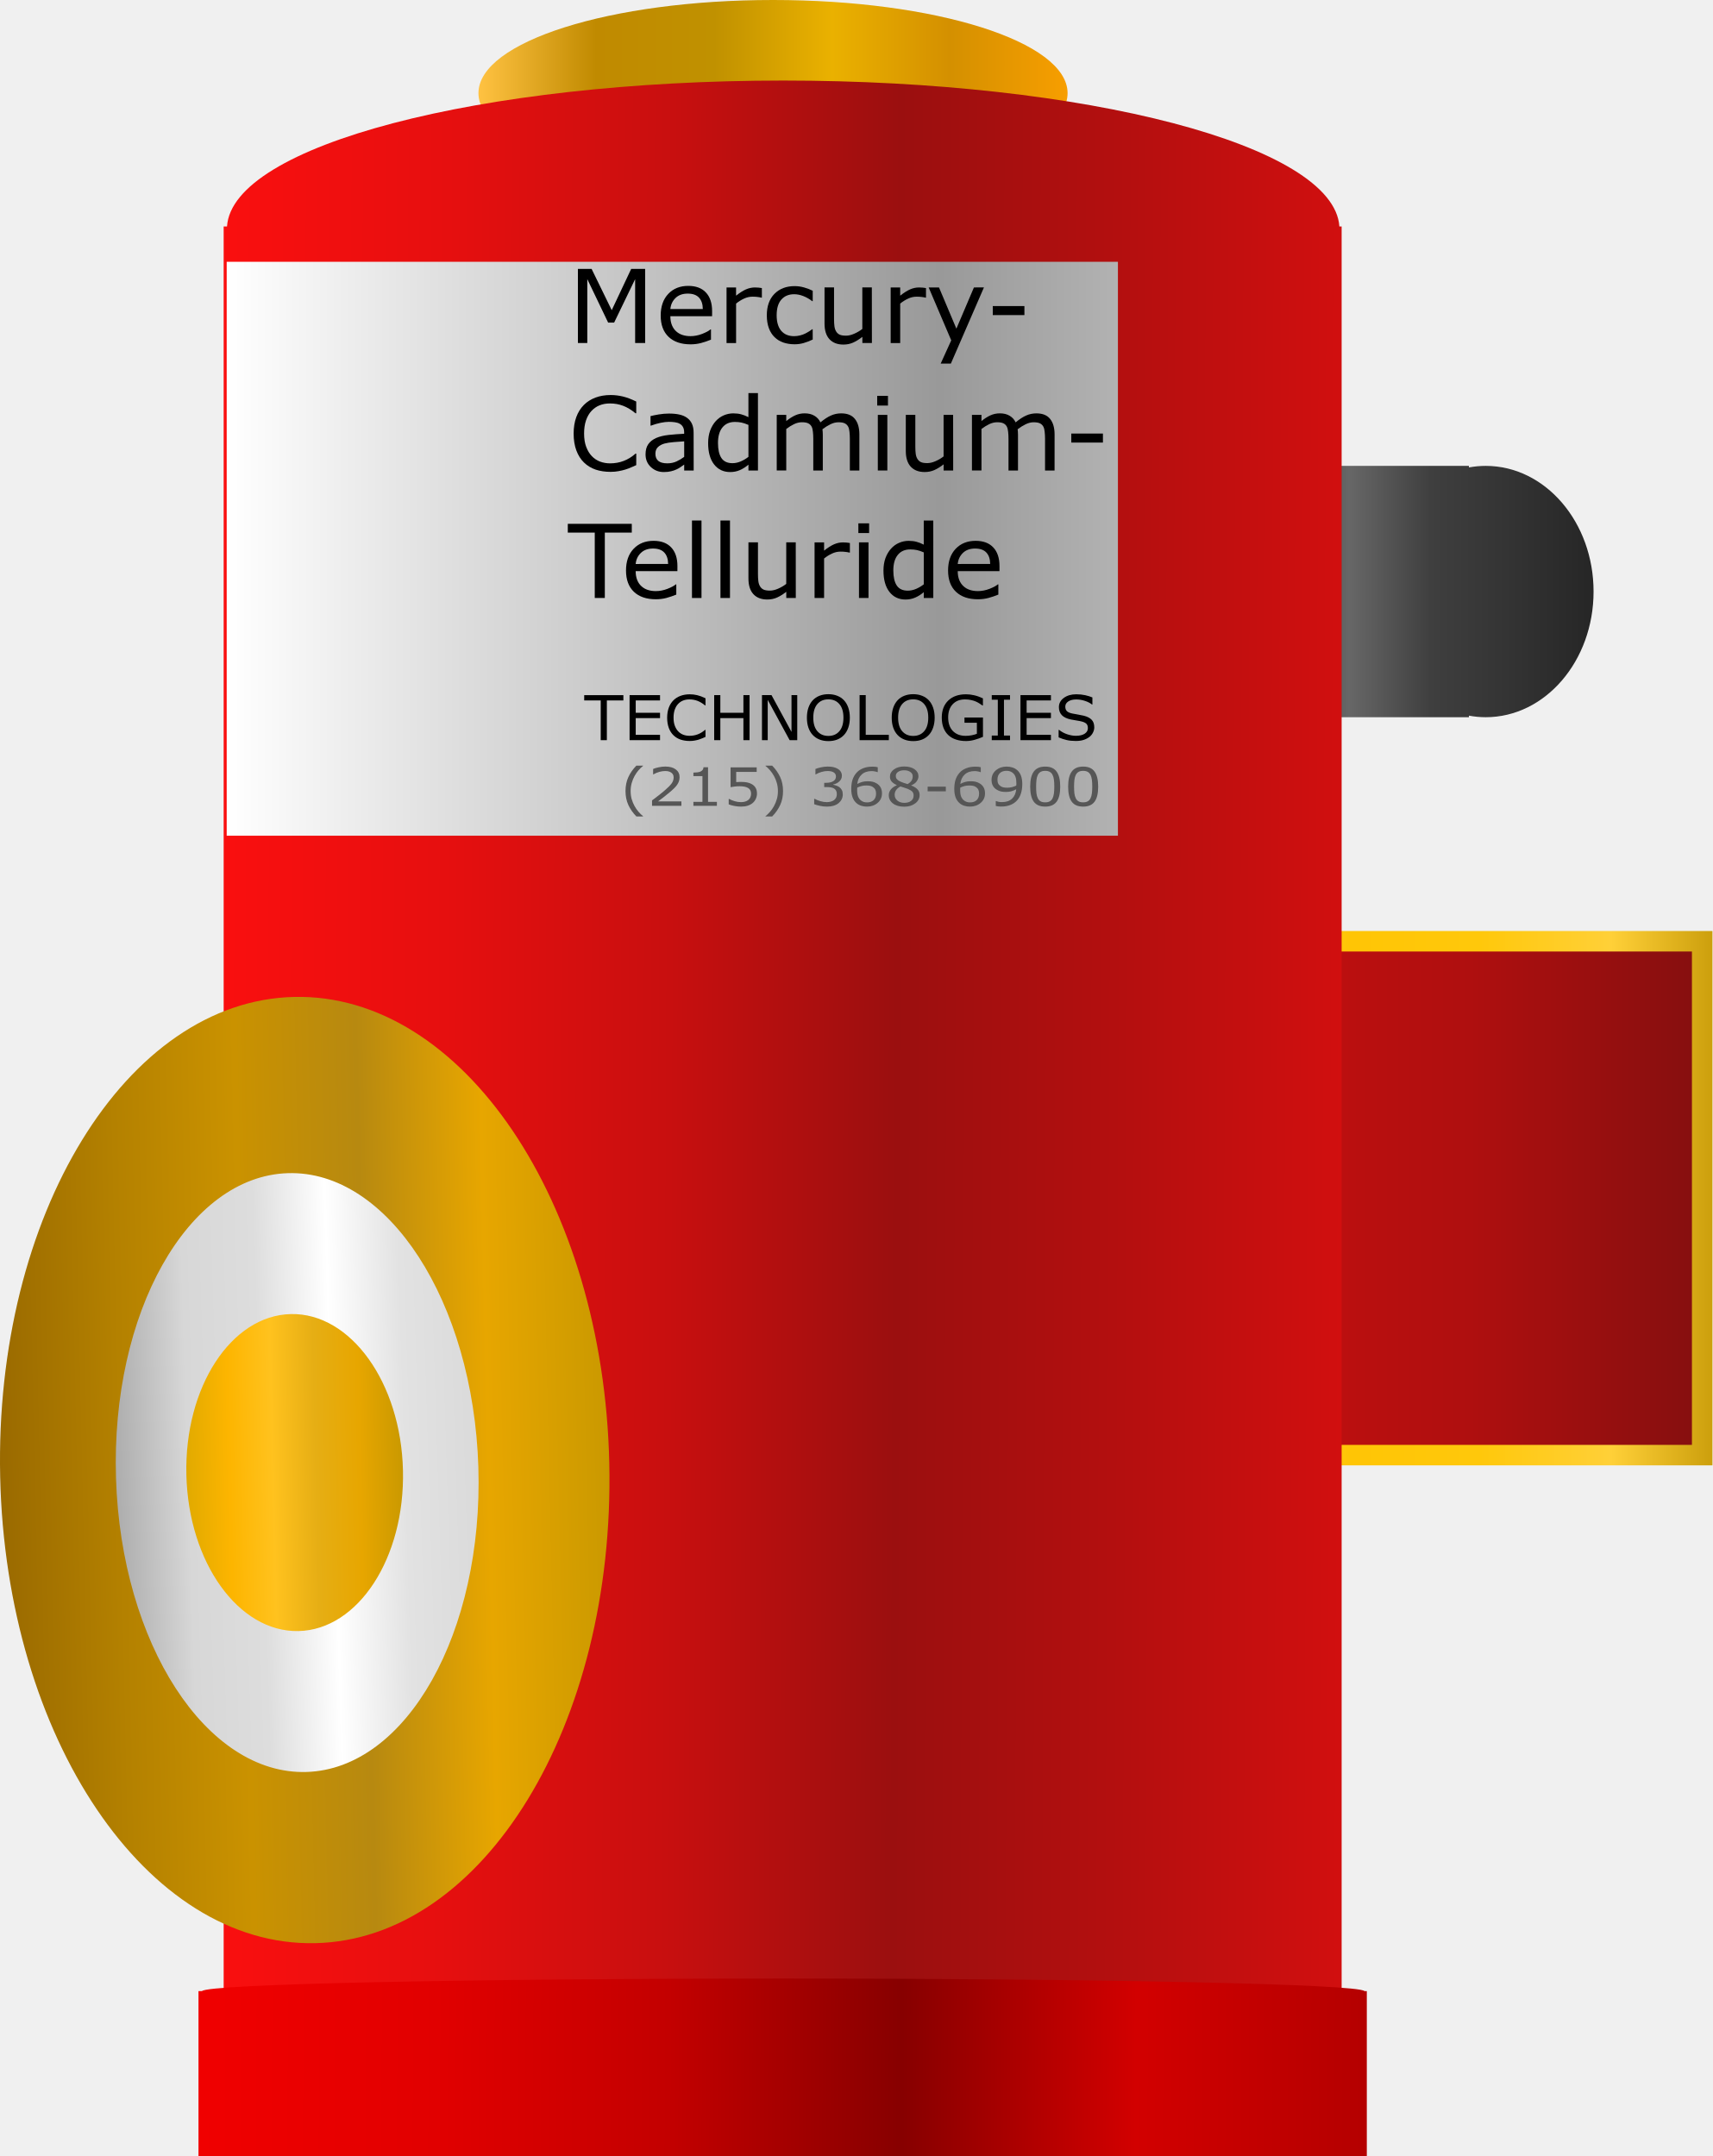
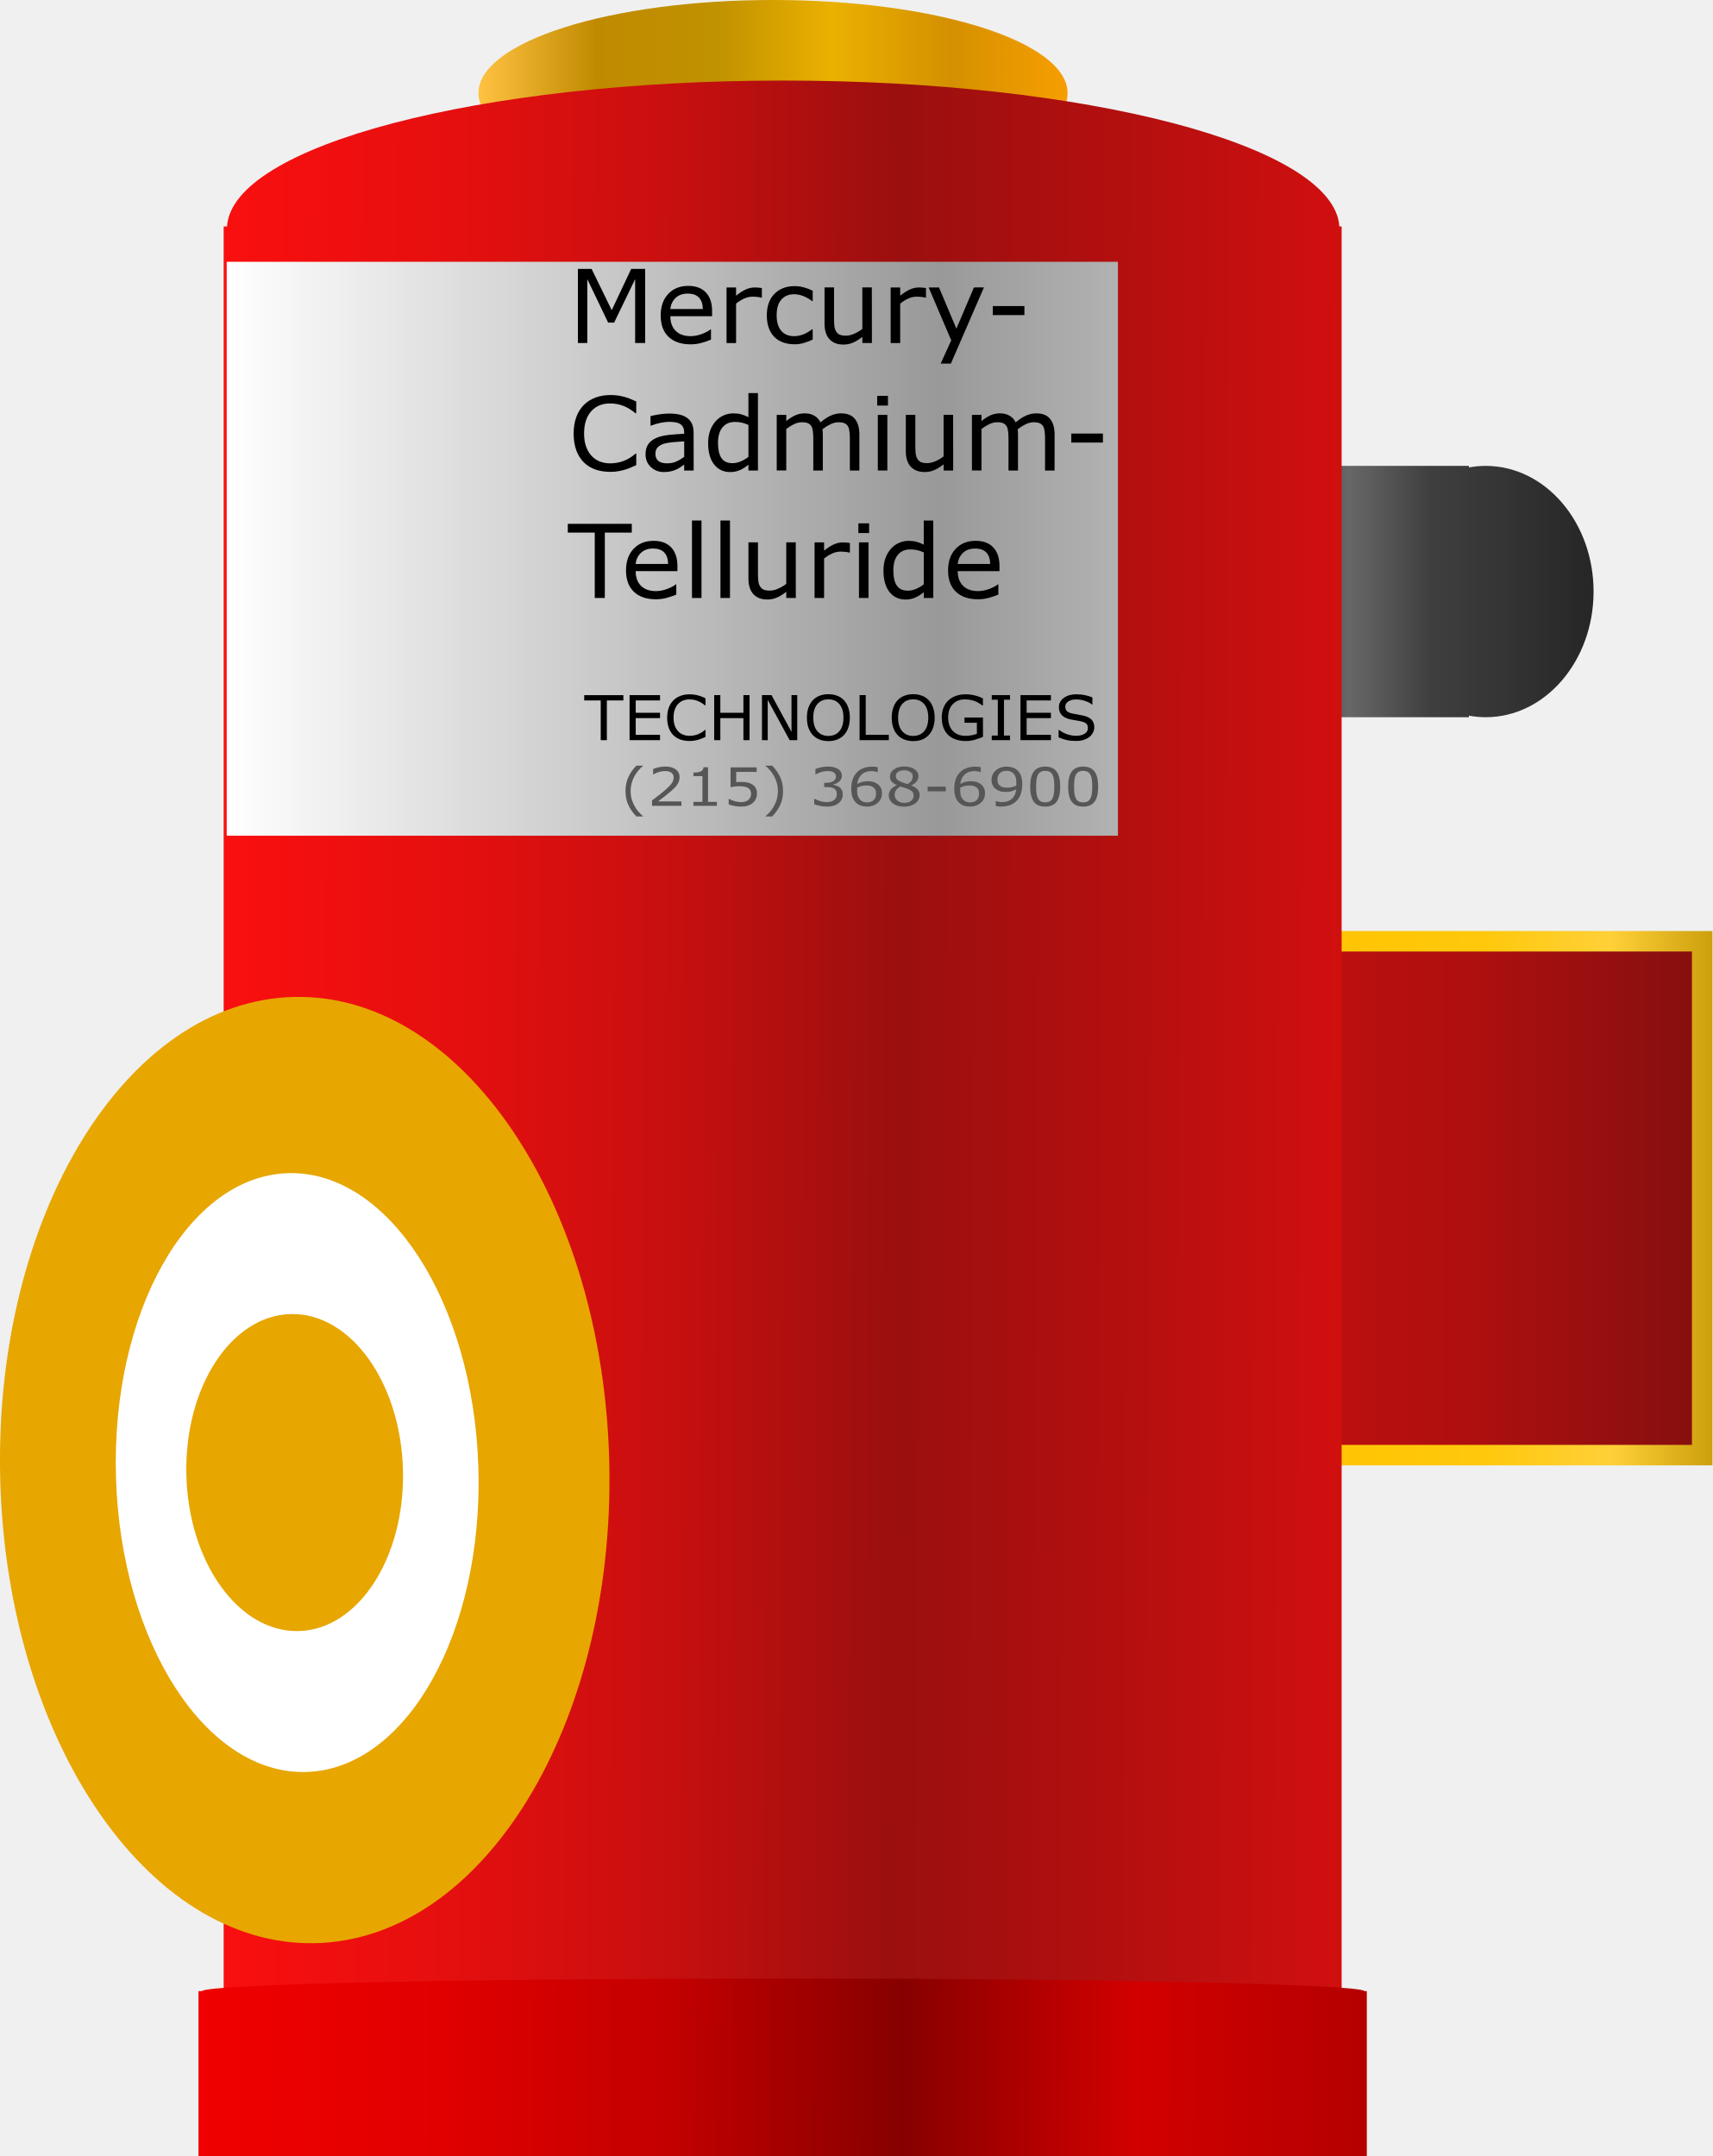
<svg xmlns="http://www.w3.org/2000/svg" xmlns:xlink="http://www.w3.org/1999/xlink" width="238.24" height="300" viewBox="0 0 238.24 300" version="1.1" id="svg4953">
  <defs id="defs4950">
    <linearGradient id="linearGradient51871">
      <stop style="stop-color:#000000;stop-opacity:1;" offset="0" id="stop51867" />
      <stop style="stop-color:#676767;stop-opacity:1;" offset="0.4" id="stop51875" />
      <stop style="stop-color:#3f3f3f;stop-opacity:1;" offset="0.6" id="stop51877" />
      <stop style="stop-color:#333333;stop-opacity:1;" offset="0.8" id="stop51879" />
      <stop style="stop-color:#262626;stop-opacity:1;" offset="1" id="stop51869" />
    </linearGradient>
    <linearGradient id="linearGradient48050">
      <stop style="stop-color:#fac000;stop-opacity:1;" offset="0" id="stop48046" />
      <stop style="stop-color:#ffd645;stop-opacity:1;" offset="0.2" id="stop48054" />
      <stop style="stop-color:#ffc505;stop-opacity:1;" offset="0.4" id="stop48056" />
      <stop style="stop-color:#ffc80b;stop-opacity:1;" offset="0.6" id="stop48058" />
      <stop style="stop-color:#ffd038;stop-opacity:1;" offset="0.8" id="stop48060" />
      <stop style="stop-color:#bd9100;stop-opacity:1;" offset="1" id="stop48048" />
    </linearGradient>
    <linearGradient id="linearGradient10014">
      <stop style="stop-color:#ffc242;stop-opacity:1;" offset="0" id="stop10010" />
      <stop style="stop-color:#c08a00;stop-opacity:1;" offset="0.2" id="stop10018" />
      <stop style="stop-color:#c09100;stop-opacity:1;" offset="0.4" id="stop10020" />
      <stop style="stop-color:#eab100;stop-opacity:1;" offset="0.6" id="stop10022" />
      <stop style="stop-color:#d49000;stop-opacity:1;" offset="0.8" id="stop10024" />
      <stop style="stop-color:#f79e00;stop-opacity:1;" offset="1" id="stop10012" />
-     </linearGradient>
-     <linearGradient id="linearGradient17339">
-       <stop style="stop-color:#9a6a00;stop-opacity:1;" offset="0" id="stop17335" />
-       <stop style="stop-color:#b48100;stop-opacity:1;" offset="0.2" id="stop17343" />
-       <stop style="stop-color:#ca9200;stop-opacity:1;" offset="0.4" id="stop17345" />
-       <stop style="stop-color:#b78910;stop-opacity:1;" offset="0.6" id="stop17347" />
-       <stop style="stop-color:#e7a600;stop-opacity:1;" offset="0.802" id="stop17349" />
-       <stop style="stop-color:#ca9900;stop-opacity:1;" offset="1" id="stop17337" />
-     </linearGradient>
-     <linearGradient id="linearGradient23891">
-       <stop style="stop-color:#adadad;stop-opacity:1;" offset="0" id="stop23887" />
-       <stop style="stop-color:#d7d7d7;stop-opacity:1;" offset="0.2" id="stop23895" />
-       <stop style="stop-color:#dddddd;stop-opacity:1;" offset="0.4" id="stop23897" />
-       <stop style="stop-color:#ffffff;stop-opacity:1;" offset="0.6" id="stop23899" />
-       <stop style="stop-color:#e2e2e2;stop-opacity:1;" offset="0.8" id="stop23901" />
-       <stop style="stop-color:#dadada;stop-opacity:1;" offset="1" id="stop23889" />
-     </linearGradient>
-     <linearGradient id="linearGradient26823">
-       <stop style="stop-color:#e1aa00;stop-opacity:1;" offset="0" id="stop26811" />
-       <stop style="stop-color:#fdb500;stop-opacity:1;" offset="0.2" id="stop26813" />
-       <stop style="stop-color:#ffc21e;stop-opacity:1;" offset="0.4" id="stop26815" />
-       <stop style="stop-color:#e6ae14;stop-opacity:1;" offset="0.6" id="stop26817" />
-       <stop style="stop-color:#e7a600;stop-opacity:1;" offset="0.802" id="stop26819" />
-       <stop style="stop-color:#ca9900;stop-opacity:1;" offset="1" id="stop26821" />
    </linearGradient>
    <linearGradient xlink:href="#linearGradient30571" id="linearGradient30573" x1="37.801" y1="38.577" x2="83.627" y2="38.577" gradientUnits="userSpaceOnUse" gradientTransform="matrix(2.705673,0,0,2.705673,-39.858,-28.02086)" />
    <linearGradient id="linearGradient30571">
      <stop style="stop-color:#ffffff;stop-opacity:1;" offset="0" id="stop30567" />
      <stop style="stop-color:#e5e5e5;stop-opacity:1;" offset="0.201" id="stop30575" />
      <stop style="stop-color:#cccccc;stop-opacity:1;" offset="0.4" id="stop30577" />
      <stop style="stop-color:#b2b2b2;stop-opacity:1;" offset="0.6" id="stop30579" />
      <stop style="stop-color:#999999;stop-opacity:1;" offset="0.8" id="stop30581" />
      <stop style="stop-color:#b2b2b2;stop-opacity:1;" offset="1" id="stop30569" />
    </linearGradient>
    <rect x="194.732" y="140.911" width="116.448" height="40.121" id="rect35313" />
    <rect x="168.311" y="138.954" width="120.362" height="45.013" id="rect41333" />
    <linearGradient xlink:href="#linearGradient51871" id="linearGradient51873-5" x1="87.133" y1="40.778" x2="108.084" y2="40.778" gradientUnits="userSpaceOnUse" gradientTransform="matrix(2.705673,0,0,2.705673,-39.85801,-28.02087)" />
    <linearGradient xlink:href="#linearGradient68939" id="linearGradient47287-8" x1="84.663" y1="71.977" x2="113.143" y2="71.977" gradientUnits="userSpaceOnUse" gradientTransform="matrix(2.705673,0,0,2.705673,-39.85801,-28.02087)" />
    <linearGradient id="linearGradient68939">
      <stop style="stop-color:#eb0f0f;stop-opacity:1;" offset="0" id="stop68927" />
      <stop style="stop-color:#c80f0f;stop-opacity:1;" offset="0.2" id="stop68929" />
      <stop style="stop-color:#b90f0f;stop-opacity:1;" offset="0.4" id="stop68931" />
      <stop style="stop-color:#af0f0f;stop-opacity:1;" offset="0.6" id="stop68933" />
      <stop style="stop-color:#9b0f0f;stop-opacity:1;" offset="0.8" id="stop68935" />
      <stop style="stop-color:#870f0f;stop-opacity:1;" offset="1" id="stop68937" />
    </linearGradient>
    <linearGradient xlink:href="#linearGradient48050" id="linearGradient48052-0" x1="82.088" y1="71.977" x2="115.718" y2="71.977" gradientUnits="userSpaceOnUse" gradientTransform="matrix(2.705673,0,0,2.705673,-39.85801,-28.02087)" />
    <linearGradient xlink:href="#linearGradient10014" id="linearGradient10016-7" x1="50.746" y1="15.146" x2="81.038" y2="15.146" gradientUnits="userSpaceOnUse" gradientTransform="matrix(2.705673,0,0,2.705673,-39.85801,-28.02087)" />
    <linearGradient xlink:href="#linearGradient65784" id="linearGradient5174-5" x1="37.283" y1="64.209" x2="95.537" y2="64.468" gradientUnits="userSpaceOnUse" gradientTransform="matrix(2.705673,0,0,2.705673,-39.85801,-28.02087)" />
    <linearGradient id="linearGradient65784">
      <stop style="stop-color:#fa0f0f;stop-opacity:1;" offset="0" id="stop65772" />
      <stop style="stop-color:#e60f0f;stop-opacity:1;" offset="0.201" id="stop65774" />
      <stop style="stop-color:#c80f0f;stop-opacity:1;" offset="0.4" id="stop65776" />
      <stop style="stop-color:#9b0f0f;stop-opacity:1;" offset="0.6" id="stop65778" />
      <stop style="stop-color:#b40f0f;stop-opacity:1;" offset="0.8" id="stop65780" />
      <stop style="stop-color:#d20f0f;stop-opacity:1;" offset="1" id="stop65782" />
    </linearGradient>
    <linearGradient xlink:href="#linearGradient67250" id="linearGradient7094-6" x1="36.506" y1="116.509" x2="96.573" y2="116.768" gradientUnits="userSpaceOnUse" gradientTransform="matrix(2.705673,0,0,2.705673,-39.85801,-28.02087)" />
    <linearGradient id="linearGradient67250">
      <stop style="stop-color:#f00000;stop-opacity:1;" offset="0" id="stop67238" />
      <stop style="stop-color:#e10000;stop-opacity:1;" offset="0.201" id="stop67240" />
      <stop style="stop-color:#c30000;stop-opacity:1;" offset="0.4" id="stop67242" />
      <stop style="stop-color:#870000;stop-opacity:1;" offset="0.6" id="stop67244" />
      <stop style="stop-color:#d20000;stop-opacity:1;" offset="0.8" id="stop67246" />
      <stop style="stop-color:#b40000;stop-opacity:1;" offset="1" id="stop67248" />
    </linearGradient>
-     <linearGradient xlink:href="#linearGradient17339" id="linearGradient17341-0" x1="24.228" y1="86.866" x2="55.556" y2="86.866" gradientUnits="userSpaceOnUse" gradientTransform="matrix(2.705673,0,0,2.705673,-39.22502,-28.9003)" />
-     <linearGradient xlink:href="#linearGradient23891" id="linearGradient23893-4" x1="29.39" y1="87.342" x2="48.031" y2="87.342" gradientUnits="userSpaceOnUse" gradientTransform="matrix(2.705673,0,0,2.705673,-38.9614,-29.25472)" />
-     <linearGradient xlink:href="#linearGradient26823" id="linearGradient26083-8" gradientUnits="userSpaceOnUse" x1="24.228" y1="86.866" x2="55.556" y2="86.866" gradientTransform="matrix(0.962103,0,0,0.906456,28.6388,127.6238)" />
  </defs>
  <g id="mtc" transform="translate(-30.87984)">
    <path id="rect49618-1" style="fill:url(#linearGradient51873-5);fill-opacity:1;stroke:none;stroke-width:6.723;stroke-linecap:square;stroke-dasharray:none;stroke-opacity:1;paint-order:markers stroke fill" d="m 195.895,64.825 v 34.973 h 39.349 v -0.217 a 15.006,17.486 0 0 0 2.333,0.217 15.006,17.486 0 0 0 15.006,-17.486 15.006,17.486 0 0 0 -15.006,-17.486 15.006,17.486 0 0 0 -2.333,0.215 v -0.215 z" />
    <rect style="fill:url(#linearGradient47287-8);fill-opacity:1;stroke:url(#linearGradient48052-0);stroke-width:5.701;stroke-linecap:square;stroke-dasharray:none;stroke-opacity:1;paint-order:markers stroke fill" id="rect44375-2" width="77.057" height="68.651" x="189.213" y="132.399" />
    <ellipse style="fill:url(#linearGradient10016-7);fill-opacity:1;stroke-width:13.785;stroke-linecap:square;paint-order:markers stroke fill" id="path9282-8" cx="138.425" cy="12.96" rx="40.981" ry="12.96" />
    <path id="rect4995-9" style="fill:url(#linearGradient5174-5);fill-opacity:1;stroke-width:19.155;stroke-linecap:square;paint-order:markers stroke fill" d="M 139.825,11.208 A 77.408,20.665 0 0 0 62.463,31.51 h -0.466 V 297.898 H 217.534 V 31.51 h -0.315 A 77.408,20.665 0 0 0 139.825,11.208 Z" />
    <path id="path5000-7" style="fill:url(#linearGradient7094-6);fill-opacity:1;stroke-width:5.747;stroke-linecap:square;paint-order:markers stroke fill" d="m 139.828,275.305 a 80.894,1.78 0 0 0 -80.846,1.749 H 58.495 V 300 h 162.542 v -22.946 h -0.329 a 80.894,1.78 0 0 0 -80.88,-1.749 z" />
-     <ellipse style="fill:url(#linearGradient17341-0);fill-opacity:1;stroke-width:18.388;stroke-linecap:square;paint-order:markers stroke fill" id="path12977-7" cx="68.709" cy="206.131" rx="42.382" ry="65.849" transform="rotate(-1.27426)" />
-     <ellipse style="fill:url(#linearGradient23893-4);fill-opacity:1;stroke-width:22.659;stroke-linecap:square;paint-order:markers stroke fill" id="path21707-9" cx="65.776" cy="207.063" rx="25.219" ry="41.681" transform="rotate(-1.793703)" />
-     <ellipse style="fill:url(#linearGradient26083-8);fill-opacity:1;stroke-width:6.347;stroke-linecap:square;paint-order:markers stroke fill" id="ellipse26081-1" cx="67.019" cy="206.364" rx="15.07" ry="22.061" transform="matrix(0.9997805,-0.02095131,0.02360404,0.9997214,0,0)" />
+     <ellipse style="fill:#e7a600;fill-opacity:1;stroke-width:18.388;stroke-linecap:square;paint-order:markers stroke fill" id="path12977-7" cx="68.709" cy="206.131" rx="42.382" ry="65.849" transform="rotate(-1.27426)" />
+     <ellipse style="fill:#ffffff;fill-opacity:1;stroke-width:22.659;stroke-linecap:square;paint-order:markers stroke fill" id="path21707-9" cx="65.776" cy="207.063" rx="25.219" ry="41.681" transform="rotate(-1.793703)" />
+     <ellipse style="fill:#e7a600;fill-opacity:1;stroke-width:6.347;stroke-linecap:square;paint-order:markers stroke fill" id="ellipse26081-1" cx="67.019" cy="206.364" rx="15.07" ry="22.061" transform="matrix(0.9997805,-0.02095131,0.02360404,0.9997214,0,0)" />
    <rect style="fill:url(#linearGradient30573);fill-opacity:1;stroke-width:16.123;stroke-linecap:square;paint-order:markers stroke fill" id="rect28387" width="123.992" height="79.859" x="62.418" y="36.427" />
    <g aria-label="TECHNOLOGIES" transform="scale(1.013046,0.9871216)" id="text32821" style="font-size:8.732px;stroke-width:14.093;stroke-linecap:square;paint-order:markers stroke fill">
      <path d="m 116.092,98.736 h -2.268 v 5.598 h -0.844 v -5.598 h -2.268 v -0.75 h 5.381 z" id="path966" />
      <path d="m 121.127,104.334 h -4.183 v -6.349 h 4.183 v 0.75 h -3.339 v 1.74 h 3.339 v 0.75 h -3.339 v 2.358 h 3.339 z" id="path968" />
      <path d="m 127.37,103.874 q -0.235,0.102 -0.426,0.192 -0.188,0.089 -0.495,0.188 -0.26,0.081 -0.567,0.136 -0.303,0.06 -0.669,0.06 -0.691,0 -1.258,-0.192 -0.563,-0.196 -0.981,-0.61 -0.409,-0.405 -0.64,-1.028 -0.23,-0.627 -0.23,-1.454 0,-0.785 0.222,-1.403 0.222,-0.618 0.64,-1.045 0.405,-0.414 0.976,-0.631 0.576,-0.217 1.275,-0.217 0.512,0 1.019,0.124 0.512,0.124 1.134,0.435 v 1.002 h -0.064 q -0.524,-0.439 -1.04,-0.64 -0.516,-0.2 -1.104,-0.2 -0.482,0 -0.87,0.158 -0.384,0.153 -0.686,0.482 -0.294,0.32 -0.461,0.81 -0.162,0.486 -0.162,1.126 0,0.669 0.179,1.151 0.183,0.482 0.469,0.785 0.298,0.316 0.695,0.469 0.401,0.149 0.844,0.149 0.61,0 1.143,-0.209 0.533,-0.209 0.998,-0.627 h 0.06 z" id="path970" />
      <path d="m 133.42,104.334 h -0.844 v -3.108 h -3.168 v 3.108 h -0.844 v -6.349 h 0.844 v 2.49 h 3.168 v -2.49 h 0.844 z" id="path972" />
      <path d="m 139.97,104.334 h -1.045 l -3.01,-5.68 v 5.68 h -0.789 v -6.349 h 1.309 l 2.746,5.185 v -5.185 h 0.789 z" id="path974" />
      <path d="m 146.391,98.715 q 0.388,0.426 0.593,1.045 0.209,0.618 0.209,1.403 0,0.785 -0.213,1.407 -0.209,0.618 -0.588,1.032 -0.392,0.431 -0.93,0.648 -0.533,0.217 -1.219,0.217 -0.669,0 -1.219,-0.222 -0.546,-0.222 -0.93,-0.644 -0.384,-0.422 -0.593,-1.036 -0.205,-0.614 -0.205,-1.403 0,-0.776 0.205,-1.39 0.205,-0.618 0.597,-1.057 0.375,-0.418 0.93,-0.64 0.559,-0.222 1.215,-0.222 0.682,0 1.224,0.226 0.546,0.222 0.925,0.635 z m -0.077,2.447 q 0,-1.237 -0.554,-1.906 -0.554,-0.674 -1.514,-0.674 -0.968,0 -1.522,0.674 -0.55,0.669 -0.55,1.906 0,1.249 0.563,1.914 0.563,0.661 1.509,0.661 0.947,0 1.505,-0.661 0.563,-0.665 0.563,-1.914 z" id="path976" />
      <path d="m 152.548,104.334 h -4.017 v -6.349 h 0.844 v 5.598 h 3.172 z" id="path978" />
      <path d="m 158.04,98.715 q 0.388,0.426 0.593,1.045 0.209,0.618 0.209,1.403 0,0.785 -0.213,1.407 -0.209,0.618 -0.588,1.032 -0.392,0.431 -0.93,0.648 -0.533,0.217 -1.219,0.217 -0.669,0 -1.219,-0.222 -0.546,-0.222 -0.93,-0.644 -0.384,-0.422 -0.593,-1.036 -0.205,-0.614 -0.205,-1.403 0,-0.776 0.205,-1.39 0.205,-0.618 0.597,-1.057 0.375,-0.418 0.93,-0.64 0.559,-0.222 1.215,-0.222 0.682,0 1.224,0.226 0.546,0.222 0.925,0.635 z m -0.077,2.447 q 0,-1.237 -0.554,-1.906 -0.554,-0.674 -1.514,-0.674 -0.968,0 -1.522,0.674 -0.55,0.669 -0.55,1.906 0,1.249 0.563,1.914 0.563,0.661 1.509,0.661 0.947,0 1.505,-0.661 0.563,-0.665 0.563,-1.914 z" id="path980" />
      <path d="m 165.476,103.865 q -0.52,0.239 -1.138,0.418 -0.614,0.175 -1.19,0.175 -0.742,0 -1.36,-0.205 -0.618,-0.205 -1.053,-0.614 -0.439,-0.414 -0.678,-1.032 -0.239,-0.623 -0.239,-1.454 0,-1.522 0.887,-2.401 0.891,-0.883 2.443,-0.883 0.542,0 1.104,0.132 0.567,0.128 1.219,0.439 v 1.002 h -0.077 q -0.132,-0.102 -0.384,-0.269 -0.252,-0.166 -0.495,-0.277 -0.294,-0.132 -0.669,-0.217 -0.371,-0.09 -0.844,-0.09 -1.066,0 -1.688,0.686 -0.618,0.682 -0.618,1.851 0,1.232 0.648,1.919 0.648,0.682 1.765,0.682 0.409,0 0.814,-0.081 0.409,-0.081 0.716,-0.209 v -1.556 h -1.701 v -0.742 h 2.537 z" id="path982" />
      <path d="m 169.19,104.334 h -2.507 v -0.648 h 0.831 v -5.053 h -0.831 v -0.648 h 2.507 v 0.648 h -0.831 v 5.053 h 0.831 z" id="path984" />
      <path d="m 174.81,104.334 h -4.183 v -6.349 h 4.183 v 0.75 h -3.339 v 1.74 h 3.339 v 0.75 h -3.339 v 2.358 h 3.339 z" id="path986" />
      <path d="m 180.762,102.522 q 0,0.371 -0.175,0.733 -0.171,0.362 -0.482,0.614 -0.341,0.273 -0.797,0.426 -0.452,0.153 -1.092,0.153 -0.686,0 -1.237,-0.128 -0.546,-0.128 -1.113,-0.379 v -1.057 h 0.06 q 0.482,0.401 1.113,0.618 0.631,0.217 1.185,0.217 0.785,0 1.219,-0.294 0.439,-0.294 0.439,-0.785 0,-0.422 -0.209,-0.623 -0.205,-0.2 -0.627,-0.311 -0.32,-0.085 -0.695,-0.141 -0.371,-0.055 -0.789,-0.141 -0.844,-0.179 -1.254,-0.61 -0.405,-0.435 -0.405,-1.13 0,-0.797 0.674,-1.305 0.674,-0.512 1.71,-0.512 0.669,0 1.228,0.128 0.559,0.128 0.989,0.316 v 0.998 h -0.06 q -0.362,-0.307 -0.955,-0.507 -0.588,-0.205 -1.207,-0.205 -0.678,0 -1.092,0.281 -0.409,0.281 -0.409,0.725 0,0.397 0.205,0.623 0.205,0.226 0.721,0.345 0.273,0.06 0.776,0.145 0.503,0.085 0.853,0.175 0.708,0.188 1.066,0.567 0.358,0.379 0.358,1.062 z" id="path988" />
    </g>
    <g aria-label="(215) 368-6900" transform="matrix(0.6229683,0,0,0.551851,-4.14335,27.64988)" id="text35311" style="font-size:13.333px;white-space:pre;shape-inside:url(#rect35313);display:inline;fill:#565656;stroke-width:21.518;stroke-linecap:square;paint-order:markers stroke fill">
      <path d="m 199.83,155.759 h -1.491 q -1.152,-1.322 -1.79,-2.884 -0.638,-1.562 -0.638,-3.522 0,-1.96 0.638,-3.522 0.638,-1.562 1.79,-2.884 h 1.491 v 0.065 q -0.527,0.475 -1.009,1.1 -0.475,0.618 -0.885,1.445 -0.391,0.801 -0.638,1.764 -0.241,0.964 -0.241,2.031 0,1.113 0.234,2.038 0.241,0.924 0.645,1.758 0.391,0.801 0.892,1.445 0.501,0.651 1.003,1.1 z" id="path991" />
      <path d="m 208.398,153.076 h -6.562 v -1.361 q 0.684,-0.586 1.367,-1.172 0.69,-0.586 1.283,-1.165 1.25,-1.211 1.712,-1.921 0.462,-0.716 0.462,-1.543 0,-0.755 -0.501,-1.178 -0.495,-0.43 -1.387,-0.43 -0.592,0 -1.283,0.208 -0.69,0.208 -1.348,0.638 h -0.065 v -1.367 q 0.462,-0.228 1.23,-0.417 0.775,-0.189 1.497,-0.189 1.491,0 2.337,0.723 0.846,0.716 0.846,1.947 0,0.553 -0.143,1.035 -0.137,0.475 -0.41,0.905 -0.254,0.404 -0.599,0.794 -0.339,0.391 -0.827,0.866 -0.697,0.684 -1.439,1.328 -0.742,0.638 -1.387,1.185 h 5.215 z" id="path993" />
      <path d="m 216.321,153.076 h -5.247 v -0.99 h 2.018 v -6.497 h -2.018 v -0.885 q 0.41,0 0.879,-0.065 0.469,-0.072 0.71,-0.202 0.299,-0.163 0.469,-0.41 0.176,-0.254 0.202,-0.677 h 1.009 v 8.737 h 1.979 z" id="path995" />
      <path d="m 225.273,149.997 q 0,0.677 -0.247,1.296 -0.247,0.618 -0.677,1.042 -0.469,0.456 -1.12,0.703 -0.645,0.241 -1.497,0.241 -0.794,0 -1.53,-0.169 -0.736,-0.163 -1.243,-0.397 v -1.374 h 0.091 q 0.534,0.339 1.25,0.579 0.716,0.234 1.406,0.234 0.462,0 0.892,-0.13 0.436,-0.13 0.775,-0.456 0.286,-0.28 0.43,-0.671 0.15,-0.391 0.15,-0.905 0,-0.501 -0.176,-0.846 -0.169,-0.345 -0.475,-0.553 -0.339,-0.247 -0.827,-0.345 -0.482,-0.104 -1.081,-0.104 -0.573,0 -1.107,0.078 -0.527,0.078 -0.911,0.156 v -4.993 h 5.833 v 1.139 h -4.577 v 2.578 q 0.28,-0.026 0.573,-0.039 0.293,-0.013 0.508,-0.013 0.788,0 1.38,0.137 0.592,0.13 1.087,0.469 0.521,0.358 0.807,0.924 0.286,0.566 0.286,1.419 z" id="path997" />
      <path d="m 231.093,149.353 q 0,1.96 -0.638,3.522 -0.638,1.562 -1.79,2.884 h -1.491 v -0.065 q 0.501,-0.449 1.003,-1.1 0.508,-0.645 0.892,-1.445 0.404,-0.833 0.638,-1.758 0.241,-0.924 0.241,-2.038 0,-1.068 -0.241,-2.031 -0.241,-0.964 -0.638,-1.764 -0.41,-0.827 -0.892,-1.445 -0.475,-0.625 -1.003,-1.1 v -0.065 h 1.491 q 1.152,1.322 1.79,2.884 0.638,1.562 0.638,3.522 z" id="path999" />
      <path d="m 243.717,148.409 q 0.312,0.28 0.514,0.703 0.202,0.423 0.202,1.094 0,0.664 -0.241,1.217 -0.241,0.553 -0.677,0.964 -0.488,0.456 -1.152,0.677 -0.658,0.215 -1.445,0.215 -0.807,0 -1.589,-0.195 -0.781,-0.189 -1.283,-0.417 v -1.361 h 0.098 q 0.553,0.365 1.302,0.605 0.749,0.241 1.445,0.241 0.41,0 0.872,-0.137 0.462,-0.137 0.749,-0.404 0.299,-0.286 0.443,-0.632 0.15,-0.345 0.15,-0.872 0,-0.521 -0.169,-0.859 -0.163,-0.345 -0.456,-0.54 -0.293,-0.202 -0.71,-0.273 -0.417,-0.078 -0.898,-0.078 h -0.586 v -1.081 h 0.456 q 0.99,0 1.576,-0.41 0.592,-0.417 0.592,-1.211 0,-0.352 -0.15,-0.612 -0.15,-0.267 -0.417,-0.436 -0.28,-0.169 -0.599,-0.234 -0.319,-0.065 -0.723,-0.065 -0.618,0 -1.315,0.221 -0.697,0.221 -1.315,0.625 h -0.065 v -1.361 q 0.462,-0.228 1.23,-0.417 0.775,-0.195 1.497,-0.195 0.71,0 1.25,0.13 0.54,0.13 0.977,0.417 0.469,0.312 0.71,0.755 0.241,0.443 0.241,1.035 0,0.807 -0.573,1.413 -0.566,0.599 -1.341,0.755 v 0.091 q 0.312,0.052 0.716,0.221 0.404,0.163 0.684,0.41 z" id="path1001" />
      <path d="m 253.189,149.932 q 0,1.478 -0.977,2.415 -0.97,0.931 -2.383,0.931 -0.716,0 -1.302,-0.221 -0.586,-0.221 -1.035,-0.658 -0.56,-0.54 -0.866,-1.432 -0.299,-0.892 -0.299,-2.148 0,-1.289 0.273,-2.285 0.28,-0.996 0.885,-1.771 0.573,-0.736 1.478,-1.146 0.905,-0.417 2.109,-0.417 0.384,0 0.645,0.033 0.26,0.033 0.527,0.117 v 1.243 h -0.065 q -0.182,-0.098 -0.553,-0.182 -0.365,-0.091 -0.749,-0.091 -1.4,0 -2.233,0.879 -0.833,0.872 -0.97,2.363 0.547,-0.332 1.074,-0.501 0.534,-0.176 1.23,-0.176 0.618,0 1.087,0.117 0.475,0.111 0.97,0.456 0.573,0.397 0.859,1.003 0.293,0.605 0.293,1.471 z m -1.322,0.052 q 0,-0.605 -0.182,-1.003 -0.176,-0.397 -0.586,-0.69 -0.299,-0.208 -0.664,-0.273 -0.365,-0.065 -0.762,-0.065 -0.553,0 -1.029,0.13 -0.475,0.13 -0.977,0.404 -0.013,0.143 -0.019,0.28 -0.007,0.13 -0.007,0.332 0,1.029 0.208,1.628 0.215,0.592 0.586,0.938 0.299,0.286 0.645,0.423 0.352,0.13 0.762,0.13 0.944,0 1.484,-0.573 0.54,-0.579 0.54,-1.66 z" id="path1003" />
      <path d="m 261.594,150.375 q 0,1.256 -0.983,2.09 -0.977,0.833 -2.461,0.833 -1.576,0 -2.513,-0.814 -0.931,-0.814 -0.931,-2.083 0,-0.807 0.469,-1.458 0.469,-0.658 1.322,-1.042 v -0.039 q -0.781,-0.417 -1.159,-0.911 -0.371,-0.495 -0.371,-1.237 0,-1.094 0.898,-1.823 0.898,-0.729 2.285,-0.729 1.452,0 2.318,0.697 0.866,0.697 0.866,1.771 0,0.658 -0.41,1.296 -0.41,0.632 -1.204,0.99 v 0.039 q 0.911,0.391 1.393,0.964 0.482,0.573 0.482,1.458 z m -1.543,-4.733 q 0,-0.697 -0.54,-1.107 -0.534,-0.417 -1.367,-0.417 -0.82,0 -1.348,0.391 -0.521,0.391 -0.521,1.055 0,0.469 0.26,0.814 0.267,0.339 0.801,0.605 0.241,0.117 0.69,0.306 0.456,0.189 0.885,0.312 0.645,-0.43 0.892,-0.892 0.247,-0.462 0.247,-1.068 z m 0.202,4.857 q 0,-0.599 -0.267,-0.957 -0.26,-0.365 -1.029,-0.729 -0.306,-0.143 -0.671,-0.267 -0.365,-0.124 -0.97,-0.345 -0.586,0.319 -0.944,0.866 -0.352,0.547 -0.352,1.237 0,0.879 0.605,1.452 0.605,0.573 1.536,0.573 0.951,0 1.517,-0.488 0.573,-0.488 0.573,-1.341 z" id="path1005" />
      <path d="m 267.447,149.424 h -4.062 v -1.178 h 4.062 z" id="path1007" />
      <path d="m 276.197,149.932 q 0,1.478 -0.977,2.415 -0.97,0.931 -2.383,0.931 -0.716,0 -1.302,-0.221 -0.586,-0.221 -1.035,-0.658 -0.56,-0.54 -0.866,-1.432 -0.299,-0.892 -0.299,-2.148 0,-1.289 0.273,-2.285 0.28,-0.996 0.885,-1.771 0.573,-0.736 1.478,-1.146 0.905,-0.417 2.109,-0.417 0.384,0 0.645,0.033 0.26,0.033 0.527,0.117 v 1.243 h -0.065 q -0.182,-0.098 -0.553,-0.182 -0.365,-0.091 -0.749,-0.091 -1.4,0 -2.233,0.879 -0.833,0.872 -0.97,2.363 0.547,-0.332 1.074,-0.501 0.534,-0.176 1.23,-0.176 0.618,0 1.087,0.117 0.475,0.111 0.97,0.456 0.573,0.397 0.859,1.003 0.293,0.605 0.293,1.471 z m -1.322,0.052 q 0,-0.605 -0.182,-1.003 -0.176,-0.397 -0.586,-0.69 -0.299,-0.208 -0.664,-0.273 -0.365,-0.065 -0.762,-0.065 -0.553,0 -1.029,0.13 -0.475,0.13 -0.977,0.404 -0.013,0.143 -0.019,0.28 -0.007,0.13 -0.007,0.332 0,1.029 0.208,1.628 0.215,0.592 0.586,0.938 0.299,0.286 0.645,0.423 0.352,0.13 0.762,0.13 0.944,0 1.484,-0.573 0.54,-0.579 0.54,-1.66 z" id="path1009" />
      <path d="m 284.517,147.647 q 0,1.27 -0.293,2.305 -0.286,1.035 -0.872,1.764 -0.592,0.742 -1.484,1.146 -0.892,0.404 -2.096,0.404 -0.339,0 -0.638,-0.039 -0.299,-0.033 -0.534,-0.111 v -1.243 h 0.065 q 0.189,0.098 0.534,0.189 0.345,0.085 0.768,0.085 1.439,0 2.253,-0.859 0.82,-0.866 0.951,-2.383 -0.605,0.365 -1.139,0.521 -0.534,0.156 -1.165,0.156 -0.599,0 -1.087,-0.117 -0.482,-0.117 -0.97,-0.456 -0.573,-0.397 -0.866,-1.009 -0.286,-0.612 -0.286,-1.465 0,-1.484 0.977,-2.415 0.977,-0.931 2.383,-0.931 0.703,0 1.302,0.221 0.599,0.215 1.048,0.651 0.553,0.54 0.853,1.393 0.299,0.846 0.299,2.194 z m -1.315,-0.28 q 0,-1.009 -0.208,-1.621 -0.208,-0.612 -0.573,-0.951 -0.306,-0.293 -0.658,-0.417 -0.352,-0.13 -0.762,-0.13 -0.938,0 -1.484,0.586 -0.54,0.586 -0.54,1.647 0,0.618 0.176,1.009 0.176,0.391 0.592,0.684 0.293,0.202 0.645,0.273 0.352,0.065 0.781,0.065 0.508,0 1.029,-0.137 0.521,-0.137 0.977,-0.397 0.007,-0.137 0.013,-0.267 0.013,-0.137 0.013,-0.345 z" id="path1011" />
      <path d="m 292.994,148.226 q 0,2.611 -0.82,3.835 -0.814,1.217 -2.533,1.217 -1.745,0 -2.552,-1.237 -0.801,-1.237 -0.801,-3.802 0,-2.585 0.814,-3.815 0.814,-1.237 2.539,-1.237 1.745,0 2.546,1.257 0.807,1.25 0.807,3.783 z m -1.712,2.956 q 0.228,-0.527 0.306,-1.237 0.085,-0.716 0.085,-1.719 0,-0.99 -0.085,-1.719 -0.078,-0.729 -0.312,-1.237 -0.228,-0.501 -0.625,-0.755 -0.391,-0.254 -1.009,-0.254 -0.612,0 -1.016,0.254 -0.397,0.254 -0.631,0.768 -0.221,0.482 -0.306,1.257 -0.078,0.775 -0.078,1.699 0,1.016 0.072,1.699 0.072,0.684 0.306,1.224 0.215,0.508 0.605,0.775 0.397,0.267 1.048,0.267 0.612,0 1.016,-0.254 0.404,-0.254 0.625,-0.768 z" id="path1013" />
      <path d="m 301.47,148.226 q 0,2.611 -0.82,3.835 -0.814,1.217 -2.533,1.217 -1.745,0 -2.552,-1.237 -0.801,-1.237 -0.801,-3.802 0,-2.585 0.814,-3.815 0.814,-1.237 2.539,-1.237 1.745,0 2.546,1.257 0.807,1.25 0.807,3.783 z m -1.712,2.956 q 0.228,-0.527 0.306,-1.237 0.085,-0.716 0.085,-1.719 0,-0.99 -0.085,-1.719 -0.078,-0.729 -0.312,-1.237 -0.228,-0.501 -0.625,-0.755 -0.391,-0.254 -1.009,-0.254 -0.612,0 -1.016,0.254 -0.397,0.254 -0.632,0.768 -0.221,0.482 -0.306,1.257 -0.078,0.775 -0.078,1.699 0,1.016 0.072,1.699 0.072,0.684 0.306,1.224 0.215,0.508 0.605,0.775 0.397,0.267 1.048,0.267 0.612,0 1.016,-0.254 0.404,-0.254 0.625,-0.768 z" id="path1015" />
    </g>
    <g aria-label="Mercury-Cadmium-Telluride" transform="matrix(2.754456,0,0,2.705673,-46.35544,-30.25105)" id="text5669" style="font-size:5.245px;white-space:pre;inline-size:47.46;display:inline;fill:#ff0000;stroke-width:3.969;paint-order:markers stroke fill">
      <path d="M 60.627,28.822 H 60.12 V 25.536 L 59.059,27.772 h -0.302 l -1.053,-2.236 v 3.286 h -0.474 v -3.813 h 0.691 l 1.017,2.123 0.983,-2.123 h 0.704 z" style="fill:#000000" id="path1018" />
      <path d="m 64.007,27.442 h -2.108 q 0,0.264 0.079,0.461 0.079,0.195 0.218,0.32 0.133,0.123 0.315,0.184 0.184,0.061 0.405,0.061 0.292,0 0.586,-0.115 0.297,-0.118 0.423,-0.23 h 0.026 v 0.525 q -0.243,0.102 -0.497,0.172 -0.254,0.069 -0.533,0.069 -0.712,0 -1.111,-0.384 -0.399,-0.387 -0.399,-1.096 0,-0.702 0.382,-1.114 0.384,-0.412 1.009,-0.412 0.579,0 0.891,0.338 0.315,0.338 0.315,0.96 z m -0.469,-0.369 q -0.003,-0.379 -0.192,-0.586 -0.187,-0.207 -0.571,-0.207 -0.387,0 -0.617,0.228 -0.228,0.228 -0.259,0.566 z" style="fill:#000000" id="path1020" />
      <path d="m 66.522,26.487 h -0.026 q -0.108,-0.026 -0.21,-0.036 -0.1,-0.013 -0.238,-0.013 -0.223,0 -0.43,0.1 -0.207,0.097 -0.399,0.254 v 2.031 H 64.737 v -2.86 h 0.481 v 0.423 q 0.287,-0.23 0.504,-0.325 0.22,-0.097 0.448,-0.097 0.125,0 0.182,0.008 0.056,0.005 0.169,0.023 z" style="fill:#000000" id="path1022" />
      <path d="m 69.09,28.643 q -0.241,0.115 -0.458,0.179 -0.215,0.064 -0.458,0.064 -0.31,0 -0.569,-0.09 -0.259,-0.092 -0.443,-0.277 -0.187,-0.184 -0.289,-0.466 -0.102,-0.282 -0.102,-0.658 0,-0.702 0.384,-1.101 0.387,-0.399 1.019,-0.399 0.246,0 0.481,0.069 0.238,0.069 0.435,0.169 v 0.535 h -0.026 q -0.22,-0.172 -0.456,-0.264 -0.233,-0.092 -0.456,-0.092 -0.41,0 -0.648,0.277 -0.236,0.274 -0.236,0.807 0,0.517 0.23,0.796 0.233,0.277 0.653,0.277 0.146,0 0.297,-0.038 0.151,-0.038 0.271,-0.1 0.105,-0.054 0.197,-0.113 0.092,-0.061 0.146,-0.105 h 0.026 z" style="fill:#000000" id="path1024" />
      <path d="M 72.079,28.822 H 71.597 V 28.505 q -0.243,0.192 -0.466,0.294 -0.223,0.102 -0.492,0.102 -0.451,0 -0.702,-0.274 -0.251,-0.277 -0.251,-0.809 v -1.857 h 0.481 v 1.629 q 0,0.218 0.02,0.374 0.02,0.154 0.087,0.264 0.069,0.113 0.179,0.164 0.11,0.051 0.32,0.051 0.187,0 0.407,-0.097 0.223,-0.097 0.415,-0.248 v -2.136 h 0.481 z" style="fill:#000000" id="path1026" />
      <path d="m 74.811,26.487 h -0.026 q -0.108,-0.026 -0.21,-0.036 -0.1,-0.013 -0.238,-0.013 -0.223,0 -0.43,0.1 -0.207,0.097 -0.399,0.254 v 2.031 h -0.481 v -2.86 h 0.481 v 0.423 q 0.287,-0.23 0.504,-0.325 0.22,-0.097 0.448,-0.097 0.125,0 0.182,0.008 0.056,0.005 0.169,0.023 z" style="fill:#000000" id="path1028" />
      <path d="m 77.738,25.962 -1.67,3.916 h -0.515 l 0.533,-1.193 -1.14,-2.722 h 0.522 l 0.878,2.12 0.886,-2.12 z" style="fill:#000000" id="path1030" />
      <path d="m 79.782,27.385 h -1.598 v -0.464 h 1.598 z" style="fill:#000000" id="path1032" />
      <path d="m 60.176,35.101 q -0.141,0.061 -0.256,0.115 -0.113,0.054 -0.297,0.113 -0.156,0.049 -0.341,0.082 -0.182,0.036 -0.402,0.036 -0.415,0 -0.755,-0.115 -0.338,-0.118 -0.589,-0.366 -0.246,-0.243 -0.384,-0.617 -0.138,-0.376 -0.138,-0.873 0,-0.471 0.133,-0.843 0.133,-0.371 0.384,-0.627 0.243,-0.248 0.586,-0.379 0.346,-0.131 0.766,-0.131 0.307,0 0.612,0.074 0.307,0.074 0.681,0.261 v 0.602 h -0.038 q -0.315,-0.264 -0.625,-0.384 -0.31,-0.12 -0.663,-0.12 -0.289,0 -0.522,0.095 -0.23,0.092 -0.412,0.289 -0.177,0.192 -0.277,0.487 -0.097,0.292 -0.097,0.676 0,0.402 0.108,0.691 0.11,0.289 0.282,0.471 0.179,0.19 0.417,0.282 0.241,0.09 0.507,0.09 0.366,0 0.686,-0.125 0.32,-0.125 0.599,-0.376 h 0.036 z" style="fill:#000000" id="path1034" />
      <path d="m 63.077,35.378 h -0.479 v -0.305 q -0.064,0.044 -0.174,0.123 -0.108,0.077 -0.21,0.123 -0.12,0.059 -0.277,0.097 -0.156,0.041 -0.366,0.041 -0.387,0 -0.656,-0.256 -0.269,-0.256 -0.269,-0.653 0,-0.325 0.138,-0.525 0.141,-0.202 0.399,-0.318 0.261,-0.115 0.627,-0.156 0.366,-0.041 0.786,-0.061 v -0.074 q 0,-0.164 -0.059,-0.271 -0.056,-0.108 -0.164,-0.169 -0.102,-0.059 -0.246,-0.079 -0.143,-0.02 -0.3,-0.02 -0.19,0 -0.423,0.051 -0.233,0.049 -0.481,0.143 h -0.026 v -0.489 q 0.141,-0.038 0.407,-0.085 0.266,-0.046 0.525,-0.046 0.302,0 0.525,0.051 0.225,0.049 0.389,0.169 0.161,0.118 0.246,0.305 0.085,0.187 0.085,0.464 z m -0.479,-0.704 v -0.796 q -0.22,0.013 -0.52,0.038 -0.297,0.026 -0.471,0.074 -0.207,0.059 -0.335,0.184 -0.128,0.123 -0.128,0.341 0,0.246 0.149,0.371 0.149,0.123 0.453,0.123 0.254,0 0.464,-0.097 0.21,-0.1 0.389,-0.238 z" style="fill:#000000" id="path1036" />
      <path d="m 66.324,35.378 h -0.481 v -0.3 q -0.207,0.179 -0.433,0.279 -0.225,0.1 -0.489,0.1 -0.512,0 -0.814,-0.394 -0.3,-0.394 -0.3,-1.093 0,-0.364 0.102,-0.648 0.105,-0.284 0.282,-0.484 0.174,-0.195 0.405,-0.297 0.233,-0.102 0.481,-0.102 0.225,0 0.399,0.049 0.174,0.046 0.366,0.146 v -1.239 h 0.481 z m -0.481,-0.704 v -1.641 q -0.195,-0.087 -0.348,-0.12 -0.154,-0.033 -0.335,-0.033 -0.405,0 -0.63,0.282 -0.225,0.282 -0.225,0.799 0,0.51 0.174,0.776 0.174,0.264 0.558,0.264 0.205,0 0.415,-0.09 0.21,-0.092 0.392,-0.236 z" style="fill:#000000" id="path1038" />
      <path d="M 71.446,35.378 H 70.965 V 33.749 q 0,-0.184 -0.018,-0.356 -0.015,-0.172 -0.069,-0.274 -0.059,-0.11 -0.169,-0.166 -0.11,-0.056 -0.318,-0.056 -0.202,0 -0.405,0.102 -0.202,0.1 -0.405,0.256 0.008,0.059 0.013,0.138 0.005,0.077 0.005,0.154 v 1.831 H 69.118 V 33.749 q 0,-0.19 -0.018,-0.359 -0.015,-0.172 -0.069,-0.274 -0.059,-0.11 -0.169,-0.164 -0.11,-0.056 -0.318,-0.056 -0.197,0 -0.397,0.097 -0.197,0.097 -0.394,0.248 v 2.136 h -0.481 v -2.86 h 0.481 v 0.318 q 0.225,-0.187 0.448,-0.292 0.225,-0.105 0.479,-0.105 0.292,0 0.494,0.123 0.205,0.123 0.305,0.341 0.292,-0.246 0.533,-0.353 0.241,-0.11 0.515,-0.11 0.471,0 0.694,0.287 0.225,0.284 0.225,0.796 z" style="fill:#000000" id="path1040" />
      <path d="m 72.89,32.038 h -0.543 v -0.499 h 0.543 z m -0.031,3.339 h -0.481 v -2.86 h 0.481 z" style="fill:#000000" id="path1042" />
      <path d="M 76.184,35.378 H 75.702 V 35.06 q -0.243,0.192 -0.466,0.294 -0.223,0.102 -0.492,0.102 -0.451,0 -0.702,-0.274 -0.251,-0.277 -0.251,-0.809 v -1.857 h 0.481 v 1.629 q 0,0.218 0.02,0.374 0.02,0.154 0.087,0.264 0.069,0.113 0.179,0.164 0.11,0.051 0.32,0.051 0.187,0 0.407,-0.097 0.223,-0.097 0.415,-0.248 v -2.136 h 0.481 z" style="fill:#000000" id="path1044" />
      <path d="M 81.305,35.378 H 80.824 V 33.749 q 0,-0.184 -0.018,-0.356 -0.015,-0.172 -0.069,-0.274 -0.059,-0.11 -0.169,-0.166 -0.11,-0.056 -0.318,-0.056 -0.202,0 -0.405,0.102 -0.202,0.1 -0.405,0.256 0.008,0.059 0.013,0.138 0.005,0.077 0.005,0.154 v 1.831 H 78.978 V 33.749 q 0,-0.19 -0.018,-0.359 -0.015,-0.172 -0.069,-0.274 -0.059,-0.11 -0.169,-0.164 -0.11,-0.056 -0.318,-0.056 -0.197,0 -0.397,0.097 -0.197,0.097 -0.394,0.248 v 2.136 h -0.481 v -2.86 h 0.481 v 0.318 q 0.225,-0.187 0.448,-0.292 0.225,-0.105 0.479,-0.105 0.292,0 0.494,0.123 0.205,0.123 0.305,0.341 0.292,-0.246 0.533,-0.353 0.241,-0.11 0.515,-0.11 0.471,0 0.694,0.287 0.225,0.284 0.225,0.796 z" style="fill:#000000" id="path1046" />
      <path d="m 83.748,33.941 h -1.598 v -0.464 h 1.598 z" style="fill:#000000" id="path1048" />
      <path d="m 59.951,38.571 h -1.362 v 3.362 H 58.081 V 38.571 H 56.719 v -0.451 h 3.232 z" style="fill:#000000" id="path1050" />
      <path d="m 62.255,40.553 h -2.108 q 0,0.264 0.079,0.461 0.079,0.195 0.218,0.32 0.133,0.123 0.315,0.184 0.184,0.061 0.405,0.061 0.292,0 0.586,-0.115 0.297,-0.118 0.423,-0.23 h 0.026 v 0.525 q -0.243,0.102 -0.497,0.172 -0.254,0.069 -0.533,0.069 -0.712,0 -1.111,-0.384 -0.399,-0.387 -0.399,-1.096 0,-0.702 0.382,-1.114 0.384,-0.412 1.009,-0.412 0.579,0 0.891,0.338 0.315,0.338 0.315,0.96 z m -0.469,-0.369 q -0.003,-0.379 -0.192,-0.586 -0.187,-0.207 -0.571,-0.207 -0.387,0 -0.617,0.228 -0.228,0.228 -0.259,0.566 z" style="fill:#000000" id="path1052" />
      <path d="m 63.472,41.934 h -0.481 v -3.985 h 0.481 z" style="fill:#000000" id="path1054" />
      <path d="m 64.911,41.934 h -0.481 v -3.985 h 0.481 z" style="fill:#000000" id="path1056" />
      <path d="m 68.235,41.934 h -0.481 v -0.318 q -0.243,0.192 -0.466,0.294 -0.223,0.102 -0.492,0.102 -0.451,0 -0.702,-0.274 -0.251,-0.277 -0.251,-0.809 v -1.857 h 0.481 v 1.629 q 0,0.218 0.02,0.374 0.02,0.154 0.087,0.264 0.069,0.113 0.179,0.164 0.11,0.051 0.32,0.051 0.187,0 0.407,-0.097 0.223,-0.097 0.415,-0.248 v -2.136 h 0.481 z" style="fill:#000000" id="path1058" />
      <path d="m 70.967,39.598 h -0.026 q -0.108,-0.026 -0.21,-0.036 -0.1,-0.013 -0.238,-0.013 -0.223,0 -0.43,0.1 -0.207,0.097 -0.399,0.254 v 2.031 h -0.481 v -2.86 h 0.481 v 0.423 q 0.287,-0.23 0.504,-0.325 0.22,-0.097 0.448,-0.097 0.125,0 0.182,0.008 0.056,0.005 0.169,0.023 z" style="fill:#000000" id="path1060" />
      <path d="m 71.938,38.594 h -0.543 v -0.499 h 0.543 z m -0.031,3.339 h -0.481 v -2.86 h 0.481 z" style="fill:#000000" id="path1062" />
      <path d="m 75.18,41.934 h -0.481 v -0.3 q -0.207,0.179 -0.433,0.279 -0.225,0.1 -0.489,0.1 -0.512,0 -0.814,-0.394 -0.3,-0.394 -0.3,-1.093 0,-0.364 0.102,-0.648 0.105,-0.284 0.282,-0.484 0.174,-0.195 0.405,-0.297 0.233,-0.102 0.481,-0.102 0.225,0 0.399,0.049 0.174,0.046 0.366,0.146 v -1.239 h 0.481 z m -0.481,-0.704 v -1.641 q -0.195,-0.087 -0.348,-0.12 -0.154,-0.033 -0.335,-0.033 -0.405,0 -0.63,0.282 -0.225,0.282 -0.225,0.799 0,0.51 0.174,0.776 0.174,0.264 0.558,0.264 0.205,0 0.415,-0.09 0.21,-0.092 0.392,-0.236 z" style="fill:#000000" id="path1064" />
      <path d="m 78.522,40.553 h -2.108 q 0,0.264 0.079,0.461 0.079,0.195 0.218,0.32 0.133,0.123 0.315,0.184 0.184,0.061 0.405,0.061 0.292,0 0.586,-0.115 0.297,-0.118 0.423,-0.23 h 0.026 v 0.525 q -0.243,0.102 -0.497,0.172 -0.254,0.069 -0.533,0.069 -0.712,0 -1.111,-0.384 -0.399,-0.387 -0.399,-1.096 0,-0.702 0.382,-1.114 0.384,-0.412 1.009,-0.412 0.579,0 0.891,0.338 0.315,0.338 0.315,0.96 z m -0.469,-0.369 q -0.003,-0.379 -0.192,-0.586 -0.187,-0.207 -0.571,-0.207 -0.387,0 -0.617,0.228 -0.228,0.228 -0.259,0.566 z" style="fill:#000000" id="path1066" />
    </g>
  </g>
</svg>
